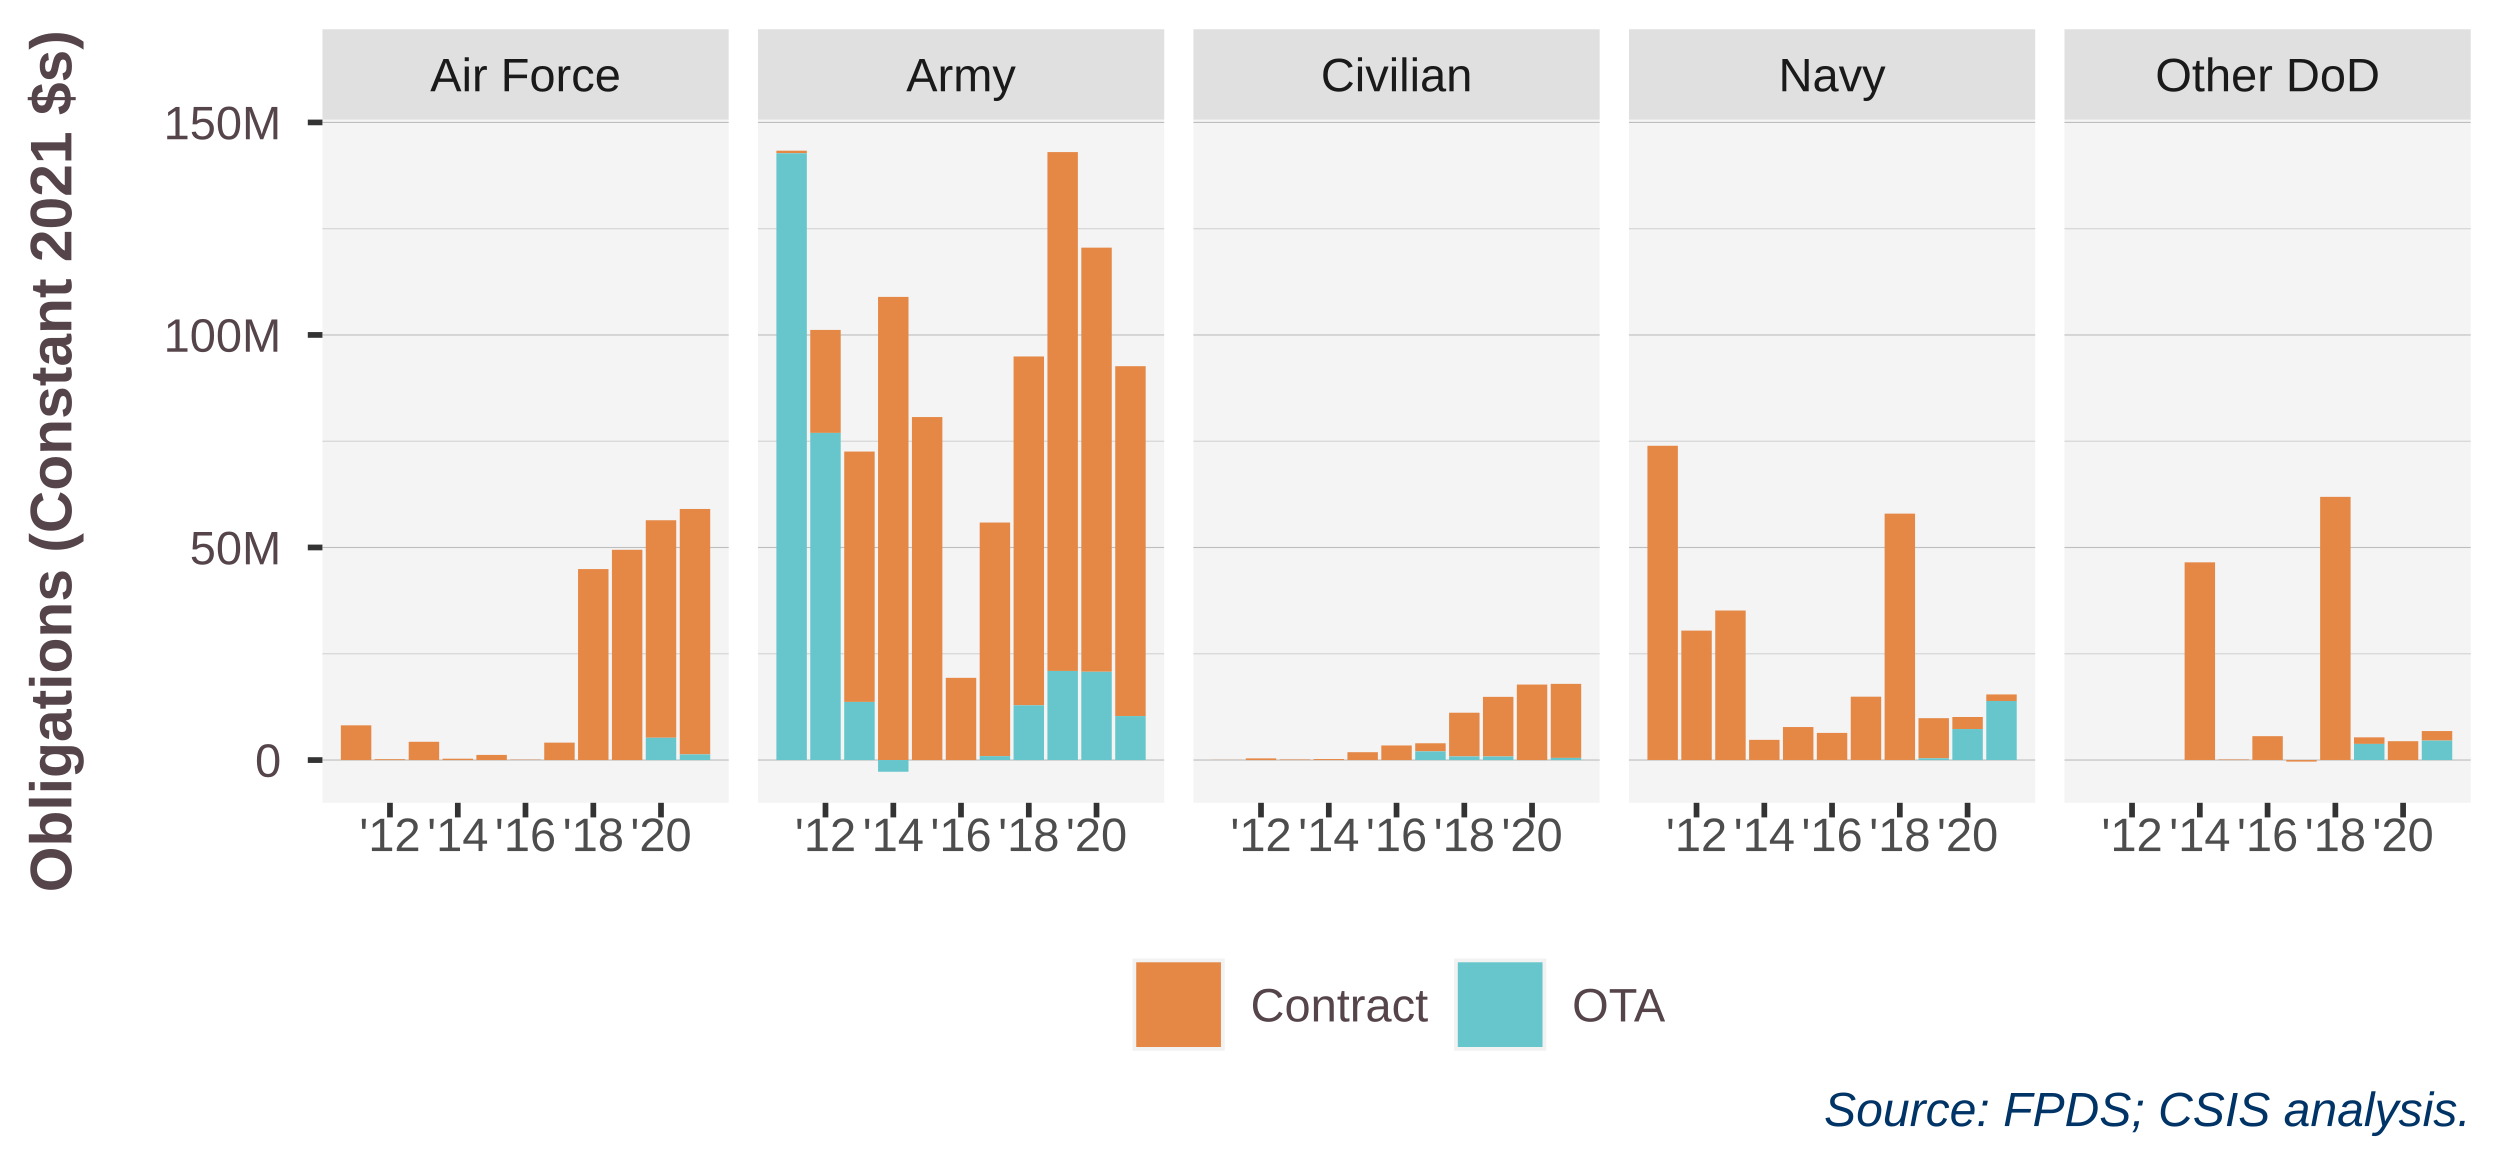
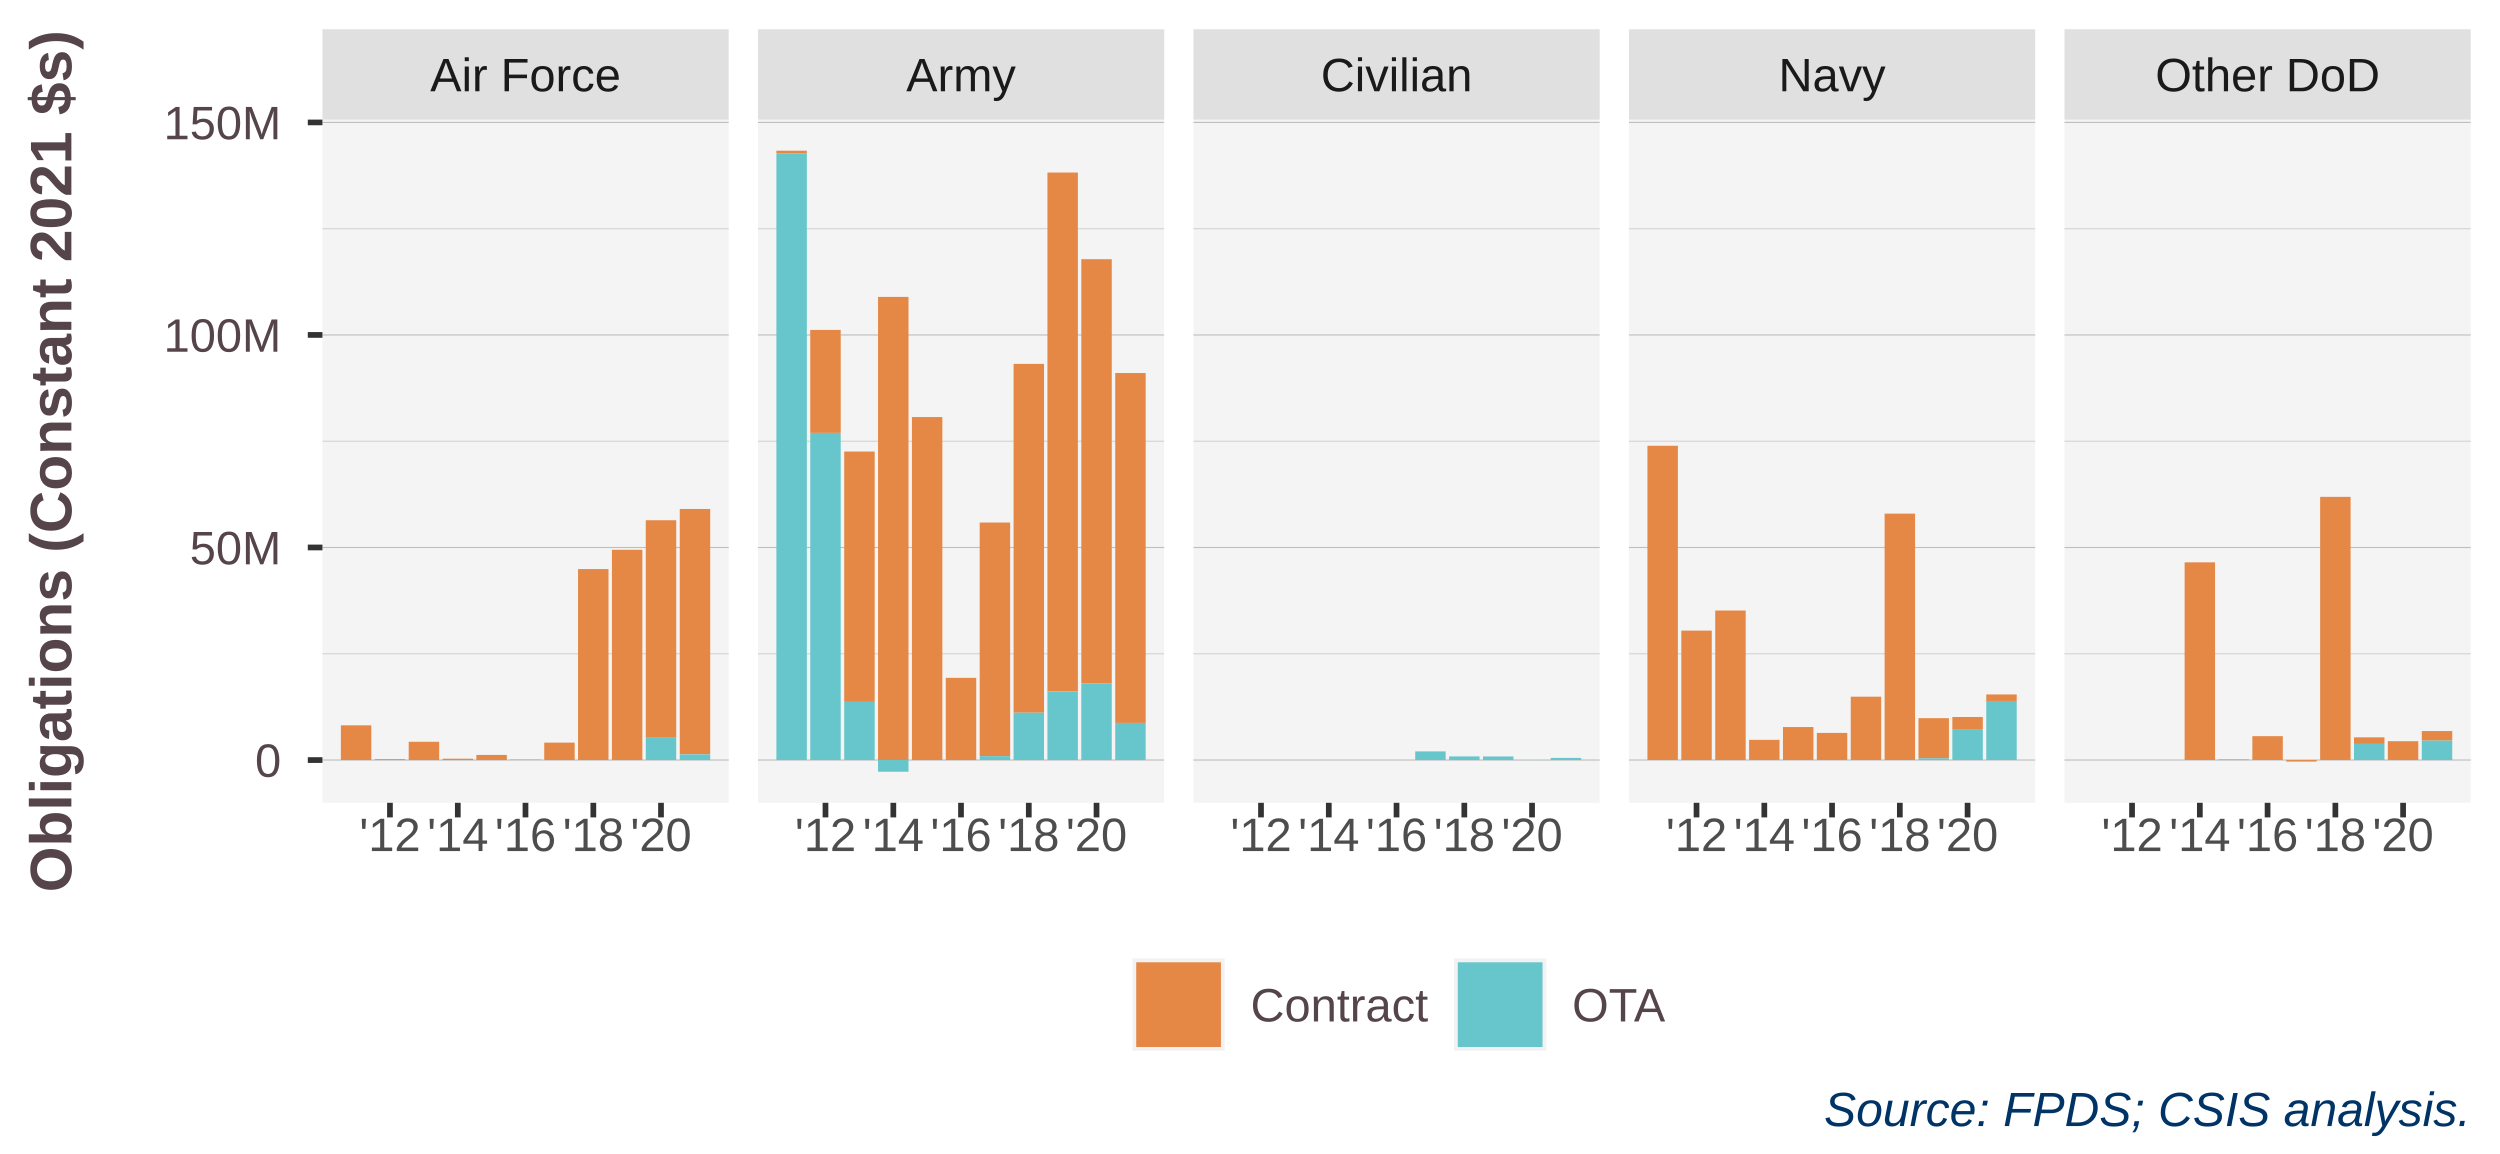
<svg xmlns="http://www.w3.org/2000/svg" class="svglite" width="468.00pt" height="216.00pt" viewBox="0 0 468.00 216.00">
  <defs>
    <style type="text/css">
    .svglite line, .svglite polyline, .svglite polygon, .svglite path, .svglite rect, .svglite circle {
      fill: none;
      stroke: #000000;
      stroke-linecap: round;
      stroke-linejoin: round;
      stroke-miterlimit: 10.00;
    }
    .svglite text {
      white-space: pre;
    }
  </style>
  </defs>
  <rect width="100%" height="100%" style="stroke: none; fill: #FFFFFF;" />
  <defs>
    <clipPath id="cpMC4wMHw0NjguMDB8MC4wMHwyMTYuMDA=">
      <rect x="0.00" y="0.00" width="468.00" height="216.00" />
    </clipPath>
  </defs>
  <g clip-path="url(#cpMC4wMHw0NjguMDB8MC4wMHwyMTYuMDA=)">
    <rect x="0" y="0.00" width="468.00" height="216.00" style="stroke-width: 1.07; stroke: #FFFFFF; fill: #FFFFFF;" />
  </g>
  <defs>
    <clipPath id="cpNjAuMzZ8MTM2LjQxfDIyLjQwfDE1MC4yOA==">
      <rect x="60.36" y="22.40" width="76.05" height="127.88" />
    </clipPath>
  </defs>
  <g clip-path="url(#cpNjAuMzZ8MTM2LjQxfDIyLjQwfDE1MC4yOA==)">
    <rect x="60.36" y="22.40" width="76.05" height="127.88" style="stroke-width: 1.07; stroke: none; fill: #F4F4F4;" />
    <polyline points="60.36,122.38 136.41,122.38 " style="stroke-width: 0.21; stroke: #D3D3D3; stroke-linecap: butt;" />
    <polyline points="60.36,82.60 136.41,82.60 " style="stroke-width: 0.21; stroke: #D3D3D3; stroke-linecap: butt;" />
    <polyline points="60.36,42.81 136.41,42.81 " style="stroke-width: 0.21; stroke: #D3D3D3; stroke-linecap: butt;" />
    <polyline points="60.36,142.28 136.41,142.28 " style="stroke-width: 0.21; stroke: #BEBEBE; stroke-linecap: butt;" />
    <polyline points="60.36,102.49 136.41,102.49 " style="stroke-width: 0.21; stroke: #BEBEBE; stroke-linecap: butt;" />
    <polyline points="60.36,62.70 136.41,62.70 " style="stroke-width: 0.21; stroke: #BEBEBE; stroke-linecap: butt;" />
    <polyline points="60.36,22.92 136.41,22.92 " style="stroke-width: 0.21; stroke: #BEBEBE; stroke-linecap: butt;" />
    <rect x="63.81" y="135.78" width="5.70" height="6.50" style="stroke-width: 1.07; stroke: none; stroke-linecap: butt; stroke-linejoin: miter; fill: #E58846;" />
    <rect x="70.15" y="142.12" width="5.70" height="0.16" style="stroke-width: 1.07; stroke: none; stroke-linecap: butt; stroke-linejoin: miter; fill: #E58846;" />
    <rect x="76.51" y="138.86" width="5.70" height="3.42" style="stroke-width: 1.07; stroke: none; stroke-linecap: butt; stroke-linejoin: miter; fill: #E58846;" />
    <rect x="82.85" y="142.03" width="5.70" height="0.25" style="stroke-width: 1.07; stroke: none; stroke-linecap: butt; stroke-linejoin: miter; fill: #E58846;" />
    <rect x="89.18" y="141.32" width="5.70" height="0.96" style="stroke-width: 1.07; stroke: none; stroke-linecap: butt; stroke-linejoin: miter; fill: #E58846;" />
    <rect x="95.52" y="142.21" width="5.70" height="0.063" style="stroke-width: 1.07; stroke: none; stroke-linecap: butt; stroke-linejoin: miter; fill: #E58846;" />
    <rect x="101.88" y="139.02" width="5.70" height="3.26" style="stroke-width: 1.07; stroke: none; stroke-linecap: butt; stroke-linejoin: miter; fill: #E58846;" />
    <rect x="108.21" y="106.53" width="5.70" height="35.75" style="stroke-width: 1.07; stroke: none; stroke-linecap: butt; stroke-linejoin: miter; fill: #E58846;" />
    <rect x="114.55" y="102.92" width="5.70" height="39.36" style="stroke-width: 1.07; stroke: none; stroke-linecap: butt; stroke-linejoin: miter; fill: #E58846;" />
    <rect x="120.89" y="97.39" width="5.70" height="40.72" style="stroke-width: 1.07; stroke: none; stroke-linecap: butt; stroke-linejoin: miter; fill: #E58846;" />
    <rect x="127.25" y="95.28" width="5.70" height="45.94" style="stroke-width: 1.07; stroke: none; stroke-linecap: butt; stroke-linejoin: miter; fill: #E58846;" />
    <rect x="120.89" y="138.11" width="5.70" height="4.17" style="stroke-width: 1.07; stroke: none; stroke-linecap: butt; stroke-linejoin: miter; fill: #66C6CB;" />
    <rect x="127.25" y="141.22" width="5.70" height="1.06" style="stroke-width: 1.07; stroke: none; stroke-linecap: butt; stroke-linejoin: miter; fill: #66C6CB;" />
  </g>
  <g clip-path="url(#cpMC4wMHw0NjguMDB8MC4wMHwyMTYuMDA=)">
</g>
  <defs>
    <clipPath id="cpMTQxLjg5fDIxNy45M3wyMi40MHwxNTAuMjg=">
      <rect x="141.89" y="22.40" width="76.05" height="127.88" />
    </clipPath>
  </defs>
  <g clip-path="url(#cpMTQxLjg5fDIxNy45M3wyMi40MHwxNTAuMjg=)">
    <rect x="141.89" y="22.40" width="76.05" height="127.88" style="stroke-width: 1.07; stroke: none; fill: #F4F4F4;" />
    <polyline points="141.89,122.38 217.93,122.38 " style="stroke-width: 0.21; stroke: #D3D3D3; stroke-linecap: butt;" />
    <polyline points="141.89,82.60 217.93,82.60 " style="stroke-width: 0.21; stroke: #D3D3D3; stroke-linecap: butt;" />
    <polyline points="141.89,42.81 217.93,42.81 " style="stroke-width: 0.21; stroke: #D3D3D3; stroke-linecap: butt;" />
    <polyline points="141.89,142.28 217.93,142.28 " style="stroke-width: 0.21; stroke: #BEBEBE; stroke-linecap: butt;" />
    <polyline points="141.89,102.49 217.93,102.49 " style="stroke-width: 0.21; stroke: #BEBEBE; stroke-linecap: butt;" />
    <polyline points="141.89,62.70 217.93,62.70 " style="stroke-width: 0.21; stroke: #BEBEBE; stroke-linecap: butt;" />
    <polyline points="141.89,22.92 217.93,22.92 " style="stroke-width: 0.21; stroke: #BEBEBE; stroke-linecap: butt;" />
    <rect x="145.34" y="28.21" width="5.70" height="0.48" style="stroke-width: 1.07; stroke: none; stroke-linecap: butt; stroke-linejoin: miter; fill: #E58846;" />
    <rect x="151.68" y="61.76" width="5.70" height="19.28" style="stroke-width: 1.07; stroke: none; stroke-linecap: butt; stroke-linejoin: miter; fill: #E58846;" />
    <rect x="158.04" y="84.53" width="5.70" height="46.87" style="stroke-width: 1.07; stroke: none; stroke-linecap: butt; stroke-linejoin: miter; fill: #E58846;" />
    <rect x="164.37" y="55.58" width="5.70" height="86.70" style="stroke-width: 1.07; stroke: none; stroke-linecap: butt; stroke-linejoin: miter; fill: #E58846;" />
    <rect x="170.71" y="78.07" width="5.70" height="64.21" style="stroke-width: 1.07; stroke: none; stroke-linecap: butt; stroke-linejoin: miter; fill: #E58846;" />
    <rect x="177.05" y="126.89" width="5.70" height="15.39" style="stroke-width: 1.07; stroke: none; stroke-linecap: butt; stroke-linejoin: miter; fill: #E58846;" />
    <rect x="183.40" y="97.82" width="5.70" height="43.73" style="stroke-width: 1.07; stroke: none; stroke-linecap: butt; stroke-linejoin: miter; fill: #E58846;" />
-     <rect x="189.74" y="66.73" width="5.70" height="65.30" style="stroke-width: 1.07; stroke: none; stroke-linecap: butt; stroke-linejoin: miter; fill: #E58846;" />
-     <rect x="196.08" y="28.47" width="5.70" height="97.13" style="stroke-width: 1.07; stroke: none; stroke-linecap: butt; stroke-linejoin: miter; fill: #E58846;" />
-     <rect x="202.42" y="46.36" width="5.70" height="79.39" style="stroke-width: 1.07; stroke: none; stroke-linecap: butt; stroke-linejoin: miter; fill: #E58846;" />
-     <rect x="208.77" y="68.55" width="5.70" height="65.50" style="stroke-width: 1.07; stroke: none; stroke-linecap: butt; stroke-linejoin: miter; fill: #E58846;" />
+     <rect x="189.74" y="68.12" width="5.70" height="65.30" style="stroke-width: 1.07; stroke: none; stroke-linecap: butt; stroke-linejoin: miter; fill: #E58846;" />
+     <rect x="196.08" y="32.30" width="5.70" height="97.13" style="stroke-width: 1.07; stroke: none; stroke-linecap: butt; stroke-linejoin: miter; fill: #E58846;" />
+     <rect x="202.42" y="48.52" width="5.70" height="79.39" style="stroke-width: 1.07; stroke: none; stroke-linecap: butt; stroke-linejoin: miter; fill: #E58846;" />
+     <rect x="208.77" y="69.83" width="5.70" height="65.50" style="stroke-width: 1.07; stroke: none; stroke-linecap: butt; stroke-linejoin: miter; fill: #E58846;" />
    <rect x="145.34" y="28.69" width="5.70" height="113.59" style="stroke-width: 1.07; stroke: none; stroke-linecap: butt; stroke-linejoin: miter; fill: #66C6CB;" />
    <rect x="151.68" y="81.04" width="5.70" height="61.24" style="stroke-width: 1.07; stroke: none; stroke-linecap: butt; stroke-linejoin: miter; fill: #66C6CB;" />
    <rect x="158.04" y="131.40" width="5.70" height="10.88" style="stroke-width: 1.07; stroke: none; stroke-linecap: butt; stroke-linejoin: miter; fill: #66C6CB;" />
    <rect x="164.37" y="142.28" width="5.70" height="2.19" style="stroke-width: 1.07; stroke: none; stroke-linecap: butt; stroke-linejoin: miter; fill: #66C6CB;" />
    <rect x="183.40" y="141.55" width="5.70" height="0.72" style="stroke-width: 1.07; stroke: none; stroke-linecap: butt; stroke-linejoin: miter; fill: #66C6CB;" />
-     <rect x="189.74" y="132.03" width="5.70" height="10.25" style="stroke-width: 1.07; stroke: none; stroke-linecap: butt; stroke-linejoin: miter; fill: #66C6CB;" />
-     <rect x="196.08" y="125.60" width="5.70" height="16.67" style="stroke-width: 1.07; stroke: none; stroke-linecap: butt; stroke-linejoin: miter; fill: #66C6CB;" />
-     <rect x="202.42" y="125.76" width="5.70" height="16.52" style="stroke-width: 1.07; stroke: none; stroke-linecap: butt; stroke-linejoin: miter; fill: #66C6CB;" />
-     <rect x="208.77" y="134.05" width="5.70" height="8.23" style="stroke-width: 1.07; stroke: none; stroke-linecap: butt; stroke-linejoin: miter; fill: #66C6CB;" />
+     <rect x="189.74" y="133.42" width="5.70" height="8.86" style="stroke-width: 1.07; stroke: none; stroke-linecap: butt; stroke-linejoin: miter; fill: #66C6CB;" />
+     <rect x="196.08" y="129.43" width="5.70" height="12.85" style="stroke-width: 1.07; stroke: none; stroke-linecap: butt; stroke-linejoin: miter; fill: #66C6CB;" />
+     <rect x="202.42" y="127.91" width="5.70" height="14.37" style="stroke-width: 1.07; stroke: none; stroke-linecap: butt; stroke-linejoin: miter; fill: #66C6CB;" />
+     <rect x="208.77" y="135.33" width="5.70" height="6.95" style="stroke-width: 1.07; stroke: none; stroke-linecap: butt; stroke-linejoin: miter; fill: #66C6CB;" />
  </g>
  <g clip-path="url(#cpMC4wMHw0NjguMDB8MC4wMHwyMTYuMDA=)">
</g>
  <defs>
    <clipPath id="cpMjIzLjQxfDI5OS40NnwyMi40MHwxNTAuMjg=">
      <rect x="223.41" y="22.40" width="76.05" height="127.88" />
    </clipPath>
  </defs>
  <g clip-path="url(#cpMjIzLjQxfDI5OS40NnwyMi40MHwxNTAuMjg=)">
    <rect x="223.41" y="22.40" width="76.05" height="127.88" style="stroke-width: 1.07; stroke: none; fill: #F4F4F4;" />
    <polyline points="223.41,122.38 299.46,122.38 " style="stroke-width: 0.21; stroke: #D3D3D3; stroke-linecap: butt;" />
    <polyline points="223.41,82.60 299.46,82.60 " style="stroke-width: 0.21; stroke: #D3D3D3; stroke-linecap: butt;" />
    <polyline points="223.41,42.81 299.46,42.81 " style="stroke-width: 0.21; stroke: #D3D3D3; stroke-linecap: butt;" />
    <polyline points="223.41,142.28 299.46,142.28 " style="stroke-width: 0.21; stroke: #BEBEBE; stroke-linecap: butt;" />
    <polyline points="223.41,102.49 299.46,102.49 " style="stroke-width: 0.21; stroke: #BEBEBE; stroke-linecap: butt;" />
    <polyline points="223.41,62.70 299.46,62.70 " style="stroke-width: 0.21; stroke: #BEBEBE; stroke-linecap: butt;" />
    <polyline points="223.41,22.92 299.46,22.92 " style="stroke-width: 0.21; stroke: #BEBEBE; stroke-linecap: butt;" />
-     <rect x="226.87" y="142.25" width="5.70" height="0.023" style="stroke-width: 1.07; stroke: none; stroke-linecap: butt; stroke-linejoin: miter; fill: #E58846;" />
-     <rect x="233.21" y="141.97" width="5.70" height="0.31" style="stroke-width: 1.07; stroke: none; stroke-linecap: butt; stroke-linejoin: miter; fill: #E58846;" />
-     <rect x="239.56" y="142.18" width="5.70" height="0.10" style="stroke-width: 1.07; stroke: none; stroke-linecap: butt; stroke-linejoin: miter; fill: #E58846;" />
-     <rect x="245.90" y="142.09" width="5.70" height="0.19" style="stroke-width: 1.07; stroke: none; stroke-linecap: butt; stroke-linejoin: miter; fill: #E58846;" />
-     <rect x="252.24" y="140.81" width="5.70" height="1.47" style="stroke-width: 1.07; stroke: none; stroke-linecap: butt; stroke-linejoin: miter; fill: #E58846;" />
-     <rect x="258.58" y="139.55" width="5.70" height="2.73" style="stroke-width: 1.07; stroke: none; stroke-linecap: butt; stroke-linejoin: miter; fill: #E58846;" />
-     <rect x="264.93" y="139.14" width="5.70" height="1.52" style="stroke-width: 1.07; stroke: none; stroke-linecap: butt; stroke-linejoin: miter; fill: #E58846;" />
-     <rect x="271.27" y="133.42" width="5.70" height="8.18" style="stroke-width: 1.07; stroke: none; stroke-linecap: butt; stroke-linejoin: miter; fill: #E58846;" />
-     <rect x="277.61" y="130.45" width="5.70" height="11.16" style="stroke-width: 1.07; stroke: none; stroke-linecap: butt; stroke-linejoin: miter; fill: #E58846;" />
-     <rect x="283.95" y="128.15" width="5.70" height="14.13" style="stroke-width: 1.07; stroke: none; stroke-linecap: butt; stroke-linejoin: miter; fill: #E58846;" />
-     <rect x="290.30" y="128.02" width="5.70" height="13.86" style="stroke-width: 1.07; stroke: none; stroke-linecap: butt; stroke-linejoin: miter; fill: #E58846;" />
    <rect x="264.93" y="140.66" width="5.70" height="1.62" style="stroke-width: 1.07; stroke: none; stroke-linecap: butt; stroke-linejoin: miter; fill: #66C6CB;" />
    <rect x="271.27" y="141.60" width="5.70" height="0.68" style="stroke-width: 1.07; stroke: none; stroke-linecap: butt; stroke-linejoin: miter; fill: #66C6CB;" />
    <rect x="277.61" y="141.61" width="5.70" height="0.67" style="stroke-width: 1.07; stroke: none; stroke-linecap: butt; stroke-linejoin: miter; fill: #66C6CB;" />
    <rect x="283.95" y="142.28" width="5.70" height="0.012" style="stroke-width: 1.07; stroke: none; stroke-linecap: butt; stroke-linejoin: miter; fill: #66C6CB;" />
    <rect x="290.30" y="141.88" width="5.70" height="0.40" style="stroke-width: 1.07; stroke: none; stroke-linecap: butt; stroke-linejoin: miter; fill: #66C6CB;" />
  </g>
  <g clip-path="url(#cpMC4wMHw0NjguMDB8MC4wMHwyMTYuMDA=)">
</g>
  <defs>
    <clipPath id="cpMzA0Ljk0fDM4MC45OXwyMi40MHwxNTAuMjg=">
      <rect x="304.94" y="22.40" width="76.05" height="127.88" />
    </clipPath>
  </defs>
  <g clip-path="url(#cpMzA0Ljk0fDM4MC45OXwyMi40MHwxNTAuMjg=)">
    <rect x="304.94" y="22.40" width="76.05" height="127.88" style="stroke-width: 1.07; stroke: none; fill: #F4F4F4;" />
    <polyline points="304.94,122.38 380.99,122.38 " style="stroke-width: 0.21; stroke: #D3D3D3; stroke-linecap: butt;" />
    <polyline points="304.94,82.60 380.99,82.60 " style="stroke-width: 0.21; stroke: #D3D3D3; stroke-linecap: butt;" />
    <polyline points="304.94,42.81 380.99,42.81 " style="stroke-width: 0.21; stroke: #D3D3D3; stroke-linecap: butt;" />
    <polyline points="304.94,142.28 380.99,142.28 " style="stroke-width: 0.21; stroke: #BEBEBE; stroke-linecap: butt;" />
    <polyline points="304.94,102.49 380.99,102.49 " style="stroke-width: 0.21; stroke: #BEBEBE; stroke-linecap: butt;" />
    <polyline points="304.94,62.70 380.99,62.70 " style="stroke-width: 0.21; stroke: #BEBEBE; stroke-linecap: butt;" />
    <polyline points="304.94,22.92 380.99,22.92 " style="stroke-width: 0.21; stroke: #BEBEBE; stroke-linecap: butt;" />
    <rect x="308.40" y="83.45" width="5.70" height="58.82" style="stroke-width: 1.07; stroke: none; stroke-linecap: butt; stroke-linejoin: miter; fill: #E58846;" />
    <rect x="314.74" y="118.05" width="5.70" height="24.23" style="stroke-width: 1.07; stroke: none; stroke-linecap: butt; stroke-linejoin: miter; fill: #E58846;" />
    <rect x="321.09" y="114.29" width="5.70" height="27.99" style="stroke-width: 1.07; stroke: none; stroke-linecap: butt; stroke-linejoin: miter; fill: #E58846;" />
    <rect x="327.43" y="138.50" width="5.70" height="3.77" style="stroke-width: 1.07; stroke: none; stroke-linecap: butt; stroke-linejoin: miter; fill: #E58846;" />
    <rect x="333.77" y="136.10" width="5.70" height="6.17" style="stroke-width: 1.07; stroke: none; stroke-linecap: butt; stroke-linejoin: miter; fill: #E58846;" />
    <rect x="340.11" y="137.20" width="5.70" height="5.07" style="stroke-width: 1.07; stroke: none; stroke-linecap: butt; stroke-linejoin: miter; fill: #E58846;" />
    <rect x="346.46" y="130.42" width="5.70" height="11.85" style="stroke-width: 1.07; stroke: none; stroke-linecap: butt; stroke-linejoin: miter; fill: #E58846;" />
    <rect x="352.80" y="96.15" width="5.70" height="46.12" style="stroke-width: 1.07; stroke: none; stroke-linecap: butt; stroke-linejoin: miter; fill: #E58846;" />
    <rect x="359.14" y="134.44" width="5.70" height="7.51" style="stroke-width: 1.07; stroke: none; stroke-linecap: butt; stroke-linejoin: miter; fill: #E58846;" />
    <rect x="365.48" y="134.22" width="5.70" height="2.26" style="stroke-width: 1.07; stroke: none; stroke-linecap: butt; stroke-linejoin: miter; fill: #E58846;" />
    <rect x="371.83" y="130.00" width="5.70" height="1.23" style="stroke-width: 1.07; stroke: none; stroke-linecap: butt; stroke-linejoin: miter; fill: #E58846;" />
    <rect x="359.14" y="141.95" width="5.70" height="0.33" style="stroke-width: 1.07; stroke: none; stroke-linecap: butt; stroke-linejoin: miter; fill: #66C6CB;" />
    <rect x="365.48" y="136.48" width="5.70" height="5.80" style="stroke-width: 1.07; stroke: none; stroke-linecap: butt; stroke-linejoin: miter; fill: #66C6CB;" />
    <rect x="371.83" y="131.22" width="5.70" height="11.05" style="stroke-width: 1.07; stroke: none; stroke-linecap: butt; stroke-linejoin: miter; fill: #66C6CB;" />
  </g>
  <g clip-path="url(#cpMC4wMHw0NjguMDB8MC4wMHwyMTYuMDA=)">
</g>
  <defs>
    <clipPath id="cpMzg2LjQ3fDQ2Mi41MnwyMi40MHwxNTAuMjg=">
      <rect x="386.47" y="22.40" width="76.05" height="127.88" />
    </clipPath>
  </defs>
  <g clip-path="url(#cpMzg2LjQ3fDQ2Mi41MnwyMi40MHwxNTAuMjg=)">
    <rect x="386.47" y="22.40" width="76.05" height="127.88" style="stroke-width: 1.07; stroke: none; fill: #F4F4F4;" />
    <polyline points="386.47,122.38 462.52,122.38 " style="stroke-width: 0.21; stroke: #D3D3D3; stroke-linecap: butt;" />
    <polyline points="386.47,82.60 462.52,82.60 " style="stroke-width: 0.21; stroke: #D3D3D3; stroke-linecap: butt;" />
    <polyline points="386.47,42.81 462.52,42.81 " style="stroke-width: 0.21; stroke: #D3D3D3; stroke-linecap: butt;" />
    <polyline points="386.47,142.28 462.52,142.28 " style="stroke-width: 0.21; stroke: #BEBEBE; stroke-linecap: butt;" />
    <polyline points="386.47,102.49 462.52,102.49 " style="stroke-width: 0.21; stroke: #BEBEBE; stroke-linecap: butt;" />
    <polyline points="386.47,62.70 462.52,62.70 " style="stroke-width: 0.21; stroke: #BEBEBE; stroke-linecap: butt;" />
    <polyline points="386.47,22.92 462.52,22.92 " style="stroke-width: 0.21; stroke: #BEBEBE; stroke-linecap: butt;" />
    <rect x="408.96" y="105.27" width="5.70" height="37.00" style="stroke-width: 1.07; stroke: none; stroke-linecap: butt; stroke-linejoin: miter; fill: #E58846;" />
    <rect x="415.30" y="142.18" width="5.70" height="0.099" style="stroke-width: 1.07; stroke: none; stroke-linecap: butt; stroke-linejoin: miter; fill: #E58846;" />
    <rect x="421.64" y="137.81" width="5.70" height="4.46" style="stroke-width: 1.07; stroke: none; stroke-linecap: butt; stroke-linejoin: miter; fill: #E58846;" />
    <rect x="427.99" y="142.28" width="5.70" height="0.29" style="stroke-width: 1.07; stroke: none; stroke-linecap: butt; stroke-linejoin: miter; fill: #E58846;" />
    <rect x="434.33" y="93.01" width="5.70" height="49.26" style="stroke-width: 1.07; stroke: none; stroke-linecap: butt; stroke-linejoin: miter; fill: #E58846;" />
    <rect x="440.67" y="138.03" width="5.70" height="1.23" style="stroke-width: 1.07; stroke: none; stroke-linecap: butt; stroke-linejoin: miter; fill: #E58846;" />
    <rect x="447.00" y="138.75" width="5.70" height="3.53" style="stroke-width: 1.07; stroke: none; stroke-linecap: butt; stroke-linejoin: miter; fill: #E58846;" />
    <rect x="453.36" y="136.85" width="5.70" height="1.79" style="stroke-width: 1.07; stroke: none; stroke-linecap: butt; stroke-linejoin: miter; fill: #E58846;" />
    <rect x="440.67" y="139.26" width="5.70" height="3.01" style="stroke-width: 1.07; stroke: none; stroke-linecap: butt; stroke-linejoin: miter; fill: #66C6CB;" />
    <rect x="453.36" y="138.64" width="5.70" height="3.64" style="stroke-width: 1.07; stroke: none; stroke-linecap: butt; stroke-linejoin: miter; fill: #66C6CB;" />
  </g>
  <g clip-path="url(#cpMC4wMHw0NjguMDB8MC4wMHwyMTYuMDA=)">
</g>
  <defs>
    <clipPath id="cpNjAuMzZ8MTM2LjQxfDUuNDh8MjIuNDA=">
      <rect x="60.36" y="5.48" width="76.05" height="16.92" />
    </clipPath>
  </defs>
  <g clip-path="url(#cpNjAuMzZ8MTM2LjQxfDUuNDh8MjIuNDA=)">
    <rect x="60.36" y="5.48" width="76.05" height="16.92" style="stroke-width: 1.07; stroke: none; fill: #E0E0E0;" />
    <text x="98.38" y="17.09" text-anchor="middle" style="font-size: 8.80px;fill: #1A1A1A; font-family: &quot;Arial&quot;;" textLength="35.69px" lengthAdjust="spacingAndGlyphs">Air Force</text>
  </g>
  <g clip-path="url(#cpMC4wMHw0NjguMDB8MC4wMHwyMTYuMDA=)">
</g>
  <defs>
    <clipPath id="cpMTQxLjg5fDIxNy45M3w1LjQ4fDIyLjQw">
      <rect x="141.89" y="5.48" width="76.05" height="16.92" />
    </clipPath>
  </defs>
  <g clip-path="url(#cpMTQxLjg5fDIxNy45M3w1LjQ4fDIyLjQw)">
    <rect x="141.89" y="5.48" width="76.05" height="16.92" style="stroke-width: 1.07; stroke: none; fill: #E0E0E0;" />
    <text x="179.91" y="17.09" text-anchor="middle" style="font-size: 8.80px;fill: #1A1A1A; font-family: &quot;Arial&quot;;" textLength="20.53px" lengthAdjust="spacingAndGlyphs">Army</text>
  </g>
  <g clip-path="url(#cpMC4wMHw0NjguMDB8MC4wMHwyMTYuMDA=)">
</g>
  <defs>
    <clipPath id="cpMjIzLjQxfDI5OS40Nnw1LjQ4fDIyLjQw">
      <rect x="223.41" y="5.48" width="76.05" height="16.92" />
    </clipPath>
  </defs>
  <g clip-path="url(#cpMjIzLjQxfDI5OS40Nnw1LjQ4fDIyLjQw)">
    <rect x="223.41" y="5.48" width="76.05" height="16.92" style="stroke-width: 1.07; stroke: none; fill: #E0E0E0;" />
    <text x="261.44" y="17.09" text-anchor="middle" style="font-size: 8.80px;fill: #1A1A1A; font-family: &quot;Arial&quot;;" textLength="28.35px" lengthAdjust="spacingAndGlyphs">Civilian</text>
  </g>
  <g clip-path="url(#cpMC4wMHw0NjguMDB8MC4wMHwyMTYuMDA=)">
</g>
  <defs>
    <clipPath id="cpMzA0Ljk0fDM4MC45OXw1LjQ4fDIyLjQw">
      <rect x="304.94" y="5.48" width="76.05" height="16.92" />
    </clipPath>
  </defs>
  <g clip-path="url(#cpMzA0Ljk0fDM4MC45OXw1LjQ4fDIyLjQw)">
    <rect x="304.94" y="5.48" width="76.05" height="16.92" style="stroke-width: 1.07; stroke: none; fill: #E0E0E0;" />
    <text x="342.97" y="17.09" text-anchor="middle" style="font-size: 8.80px;fill: #1A1A1A; font-family: &quot;Arial&quot;;" textLength="20.04px" lengthAdjust="spacingAndGlyphs">Navy</text>
  </g>
  <g clip-path="url(#cpMC4wMHw0NjguMDB8MC4wMHwyMTYuMDA=)">
</g>
  <defs>
    <clipPath id="cpMzg2LjQ3fDQ2Mi41Mnw1LjQ4fDIyLjQw">
      <rect x="386.47" y="5.48" width="76.05" height="16.92" />
    </clipPath>
  </defs>
  <g clip-path="url(#cpMzg2LjQ3fDQ2Mi41Mnw1LjQ4fDIyLjQw)">
    <rect x="386.47" y="5.48" width="76.05" height="16.92" style="stroke-width: 1.07; stroke: none; fill: #E0E0E0;" />
    <text x="424.50" y="17.09" text-anchor="middle" style="font-size: 8.80px;fill: #1A1A1A; font-family: &quot;Arial&quot;;" textLength="42.06px" lengthAdjust="spacingAndGlyphs">Other DoD</text>
  </g>
  <g clip-path="url(#cpMC4wMHw0NjguMDB8MC4wMHwyMTYuMDA=)">
    <polyline points="73.00,153.02 73.00,150.28 " style="stroke-width: 1.07; stroke: #333333; stroke-linecap: butt;" />
    <polyline points="85.70,153.02 85.70,150.28 " style="stroke-width: 1.07; stroke: #333333; stroke-linecap: butt;" />
    <polyline points="98.37,153.02 98.37,150.28 " style="stroke-width: 1.07; stroke: #333333; stroke-linecap: butt;" />
    <polyline points="111.07,153.02 111.07,150.28 " style="stroke-width: 1.07; stroke: #333333; stroke-linecap: butt;" />
    <polyline points="123.74,153.02 123.74,150.28 " style="stroke-width: 1.07; stroke: #333333; stroke-linecap: butt;" />
    <text x="73.00" y="159.32" text-anchor="middle" style="font-size: 8.80px;fill: #4D4D4D; font-family: &quot;Arial&quot;;" textLength="11.47px" lengthAdjust="spacingAndGlyphs">'12</text>
    <text x="85.70" y="159.32" text-anchor="middle" style="font-size: 8.80px;fill: #4D4D4D; font-family: &quot;Arial&quot;;" textLength="11.47px" lengthAdjust="spacingAndGlyphs">'14</text>
    <text x="98.37" y="159.32" text-anchor="middle" style="font-size: 8.80px;fill: #4D4D4D; font-family: &quot;Arial&quot;;" textLength="11.47px" lengthAdjust="spacingAndGlyphs">'16</text>
    <text x="111.07" y="159.32" text-anchor="middle" style="font-size: 8.80px;fill: #4D4D4D; font-family: &quot;Arial&quot;;" textLength="11.47px" lengthAdjust="spacingAndGlyphs">'18</text>
    <text x="123.74" y="159.32" text-anchor="middle" style="font-size: 8.80px;fill: #4D4D4D; font-family: &quot;Arial&quot;;" textLength="11.47px" lengthAdjust="spacingAndGlyphs">'20</text>
    <polyline points="154.53,153.02 154.53,150.28 " style="stroke-width: 1.07; stroke: #333333; stroke-linecap: butt;" />
    <polyline points="167.23,153.02 167.23,150.28 " style="stroke-width: 1.07; stroke: #333333; stroke-linecap: butt;" />
    <polyline points="179.90,153.02 179.90,150.28 " style="stroke-width: 1.07; stroke: #333333; stroke-linecap: butt;" />
    <polyline points="192.59,153.02 192.59,150.28 " style="stroke-width: 1.07; stroke: #333333; stroke-linecap: butt;" />
    <polyline points="205.27,153.02 205.27,150.28 " style="stroke-width: 1.07; stroke: #333333; stroke-linecap: butt;" />
    <text x="154.53" y="159.32" text-anchor="middle" style="font-size: 8.80px;fill: #4D4D4D; font-family: &quot;Arial&quot;;" textLength="11.47px" lengthAdjust="spacingAndGlyphs">'12</text>
    <text x="167.23" y="159.32" text-anchor="middle" style="font-size: 8.80px;fill: #4D4D4D; font-family: &quot;Arial&quot;;" textLength="11.47px" lengthAdjust="spacingAndGlyphs">'14</text>
    <text x="179.90" y="159.32" text-anchor="middle" style="font-size: 8.80px;fill: #4D4D4D; font-family: &quot;Arial&quot;;" textLength="11.47px" lengthAdjust="spacingAndGlyphs">'16</text>
    <text x="192.59" y="159.32" text-anchor="middle" style="font-size: 8.80px;fill: #4D4D4D; font-family: &quot;Arial&quot;;" textLength="11.47px" lengthAdjust="spacingAndGlyphs">'18</text>
    <text x="205.27" y="159.32" text-anchor="middle" style="font-size: 8.80px;fill: #4D4D4D; font-family: &quot;Arial&quot;;" textLength="11.47px" lengthAdjust="spacingAndGlyphs">'20</text>
    <polyline points="236.06,153.02 236.06,150.28 " style="stroke-width: 1.07; stroke: #333333; stroke-linecap: butt;" />
    <polyline points="248.75,153.02 248.75,150.28 " style="stroke-width: 1.07; stroke: #333333; stroke-linecap: butt;" />
    <polyline points="261.43,153.02 261.43,150.28 " style="stroke-width: 1.07; stroke: #333333; stroke-linecap: butt;" />
    <polyline points="274.12,153.02 274.12,150.28 " style="stroke-width: 1.07; stroke: #333333; stroke-linecap: butt;" />
    <polyline points="286.80,153.02 286.80,150.28 " style="stroke-width: 1.07; stroke: #333333; stroke-linecap: butt;" />
    <text x="236.06" y="159.32" text-anchor="middle" style="font-size: 8.80px;fill: #4D4D4D; font-family: &quot;Arial&quot;;" textLength="11.47px" lengthAdjust="spacingAndGlyphs">'12</text>
    <text x="248.75" y="159.32" text-anchor="middle" style="font-size: 8.80px;fill: #4D4D4D; font-family: &quot;Arial&quot;;" textLength="11.47px" lengthAdjust="spacingAndGlyphs">'14</text>
    <text x="261.43" y="159.32" text-anchor="middle" style="font-size: 8.80px;fill: #4D4D4D; font-family: &quot;Arial&quot;;" textLength="11.47px" lengthAdjust="spacingAndGlyphs">'16</text>
    <text x="274.12" y="159.32" text-anchor="middle" style="font-size: 8.80px;fill: #4D4D4D; font-family: &quot;Arial&quot;;" textLength="11.47px" lengthAdjust="spacingAndGlyphs">'18</text>
    <text x="286.80" y="159.32" text-anchor="middle" style="font-size: 8.80px;fill: #4D4D4D; font-family: &quot;Arial&quot;;" textLength="11.47px" lengthAdjust="spacingAndGlyphs">'20</text>
    <polyline points="317.59,153.02 317.59,150.28 " style="stroke-width: 1.07; stroke: #333333; stroke-linecap: butt;" />
    <polyline points="330.28,153.02 330.28,150.28 " style="stroke-width: 1.07; stroke: #333333; stroke-linecap: butt;" />
    <polyline points="342.96,153.02 342.96,150.28 " style="stroke-width: 1.07; stroke: #333333; stroke-linecap: butt;" />
    <polyline points="355.65,153.02 355.65,150.28 " style="stroke-width: 1.07; stroke: #333333; stroke-linecap: butt;" />
    <polyline points="368.33,153.02 368.33,150.28 " style="stroke-width: 1.07; stroke: #333333; stroke-linecap: butt;" />
    <text x="317.59" y="159.32" text-anchor="middle" style="font-size: 8.80px;fill: #4D4D4D; font-family: &quot;Arial&quot;;" textLength="11.47px" lengthAdjust="spacingAndGlyphs">'12</text>
    <text x="330.28" y="159.32" text-anchor="middle" style="font-size: 8.80px;fill: #4D4D4D; font-family: &quot;Arial&quot;;" textLength="11.47px" lengthAdjust="spacingAndGlyphs">'14</text>
    <text x="342.96" y="159.32" text-anchor="middle" style="font-size: 8.80px;fill: #4D4D4D; font-family: &quot;Arial&quot;;" textLength="11.47px" lengthAdjust="spacingAndGlyphs">'16</text>
    <text x="355.65" y="159.32" text-anchor="middle" style="font-size: 8.80px;fill: #4D4D4D; font-family: &quot;Arial&quot;;" textLength="11.47px" lengthAdjust="spacingAndGlyphs">'18</text>
    <text x="368.33" y="159.32" text-anchor="middle" style="font-size: 8.80px;fill: #4D4D4D; font-family: &quot;Arial&quot;;" textLength="11.47px" lengthAdjust="spacingAndGlyphs">'20</text>
    <polyline points="399.12,153.02 399.12,150.28 " style="stroke-width: 1.07; stroke: #333333; stroke-linecap: butt;" />
    <polyline points="411.81,153.02 411.81,150.28 " style="stroke-width: 1.07; stroke: #333333; stroke-linecap: butt;" />
    <polyline points="424.49,153.02 424.49,150.28 " style="stroke-width: 1.07; stroke: #333333; stroke-linecap: butt;" />
    <polyline points="437.18,153.02 437.18,150.28 " style="stroke-width: 1.07; stroke: #333333; stroke-linecap: butt;" />
    <polyline points="449.86,153.02 449.86,150.28 " style="stroke-width: 1.07; stroke: #333333; stroke-linecap: butt;" />
    <text x="399.12" y="159.32" text-anchor="middle" style="font-size: 8.80px;fill: #4D4D4D; font-family: &quot;Arial&quot;;" textLength="11.47px" lengthAdjust="spacingAndGlyphs">'12</text>
    <text x="411.81" y="159.32" text-anchor="middle" style="font-size: 8.80px;fill: #4D4D4D; font-family: &quot;Arial&quot;;" textLength="11.47px" lengthAdjust="spacingAndGlyphs">'14</text>
    <text x="424.49" y="159.32" text-anchor="middle" style="font-size: 8.80px;fill: #4D4D4D; font-family: &quot;Arial&quot;;" textLength="11.47px" lengthAdjust="spacingAndGlyphs">'16</text>
    <text x="437.18" y="159.32" text-anchor="middle" style="font-size: 8.80px;fill: #4D4D4D; font-family: &quot;Arial&quot;;" textLength="11.47px" lengthAdjust="spacingAndGlyphs">'18</text>
    <text x="449.86" y="159.32" text-anchor="middle" style="font-size: 8.80px;fill: #4D4D4D; font-family: &quot;Arial&quot;;" textLength="11.47px" lengthAdjust="spacingAndGlyphs">'20</text>
    <text x="52.64" y="145.43" text-anchor="end" style="font-size: 8.80px;fill: #554449; font-family: &quot;Arial&quot;;" textLength="4.90px" lengthAdjust="spacingAndGlyphs">0</text>
    <text x="52.64" y="105.64" text-anchor="end" style="font-size: 8.80px;fill: #554449; font-family: &quot;Arial&quot;;" textLength="17.12px" lengthAdjust="spacingAndGlyphs">50M</text>
    <text x="52.64" y="65.85" text-anchor="end" style="font-size: 8.80px;fill: #554449; font-family: &quot;Arial&quot;;" textLength="22.02px" lengthAdjust="spacingAndGlyphs">100M</text>
    <text x="52.64" y="26.07" text-anchor="end" style="font-size: 8.80px;fill: #554449; font-family: &quot;Arial&quot;;" textLength="22.02px" lengthAdjust="spacingAndGlyphs">150M</text>
    <polyline points="57.62,142.28 60.36,142.28 " style="stroke-width: 1.07; stroke: #333333; stroke-linecap: butt;" />
    <polyline points="57.62,102.49 60.36,102.49 " style="stroke-width: 1.07; stroke: #333333; stroke-linecap: butt;" />
    <polyline points="57.62,62.70 60.36,62.70 " style="stroke-width: 1.07; stroke: #333333; stroke-linecap: butt;" />
    <polyline points="57.62,22.92 60.36,22.92 " style="stroke-width: 1.07; stroke: #333333; stroke-linecap: butt;" />
    <text transform="translate(13.36,86.34) rotate(-90)" text-anchor="middle" style="font-size: 11.00px; font-weight: bold;fill: #554449; font-family: &quot;Arial&quot;;" textLength="161.41px" lengthAdjust="spacingAndGlyphs">Obligations (Constant 2021 $s)</text>
    <rect x="209.16" y="179.43" width="104.56" height="17.28" style="stroke-width: 1.07; stroke: none; fill: #FFFFFF;" />
    <rect x="211.99" y="179.43" width="17.28" height="17.28" style="stroke-width: 1.07; stroke: none; fill: #F2F2F2;" />
    <rect x="212.70" y="180.14" width="15.86" height="15.86" style="stroke-width: 1.07; stroke: none; stroke-linecap: butt; stroke-linejoin: miter; fill: #E58846;" />
    <rect x="272.19" y="179.43" width="17.28" height="17.28" style="stroke-width: 1.07; stroke: none; fill: #F2F2F2;" />
    <rect x="272.90" y="180.14" width="15.86" height="15.86" style="stroke-width: 1.07; stroke: none; stroke-linecap: butt; stroke-linejoin: miter; fill: #66C6CB;" />
    <text x="234.10" y="191.22" style="font-size: 8.80px;fill: #554449; font-family: &quot;Arial&quot;;" textLength="33.26px" lengthAdjust="spacingAndGlyphs">Contract</text>
    <text x="294.30" y="191.22" style="font-size: 8.80px;fill: #554449; font-family: &quot;Arial&quot;;" textLength="17.43px" lengthAdjust="spacingAndGlyphs">OTA</text>
    <text x="462.52" y="210.80" text-anchor="end" style="font-size: 9.00px; font-style: italic;fill: #003366; font-family: &quot;Arial&quot;;" textLength="121.04px" lengthAdjust="spacingAndGlyphs">Source: FPDS; CSIS analysis.</text>
  </g>
</svg>
